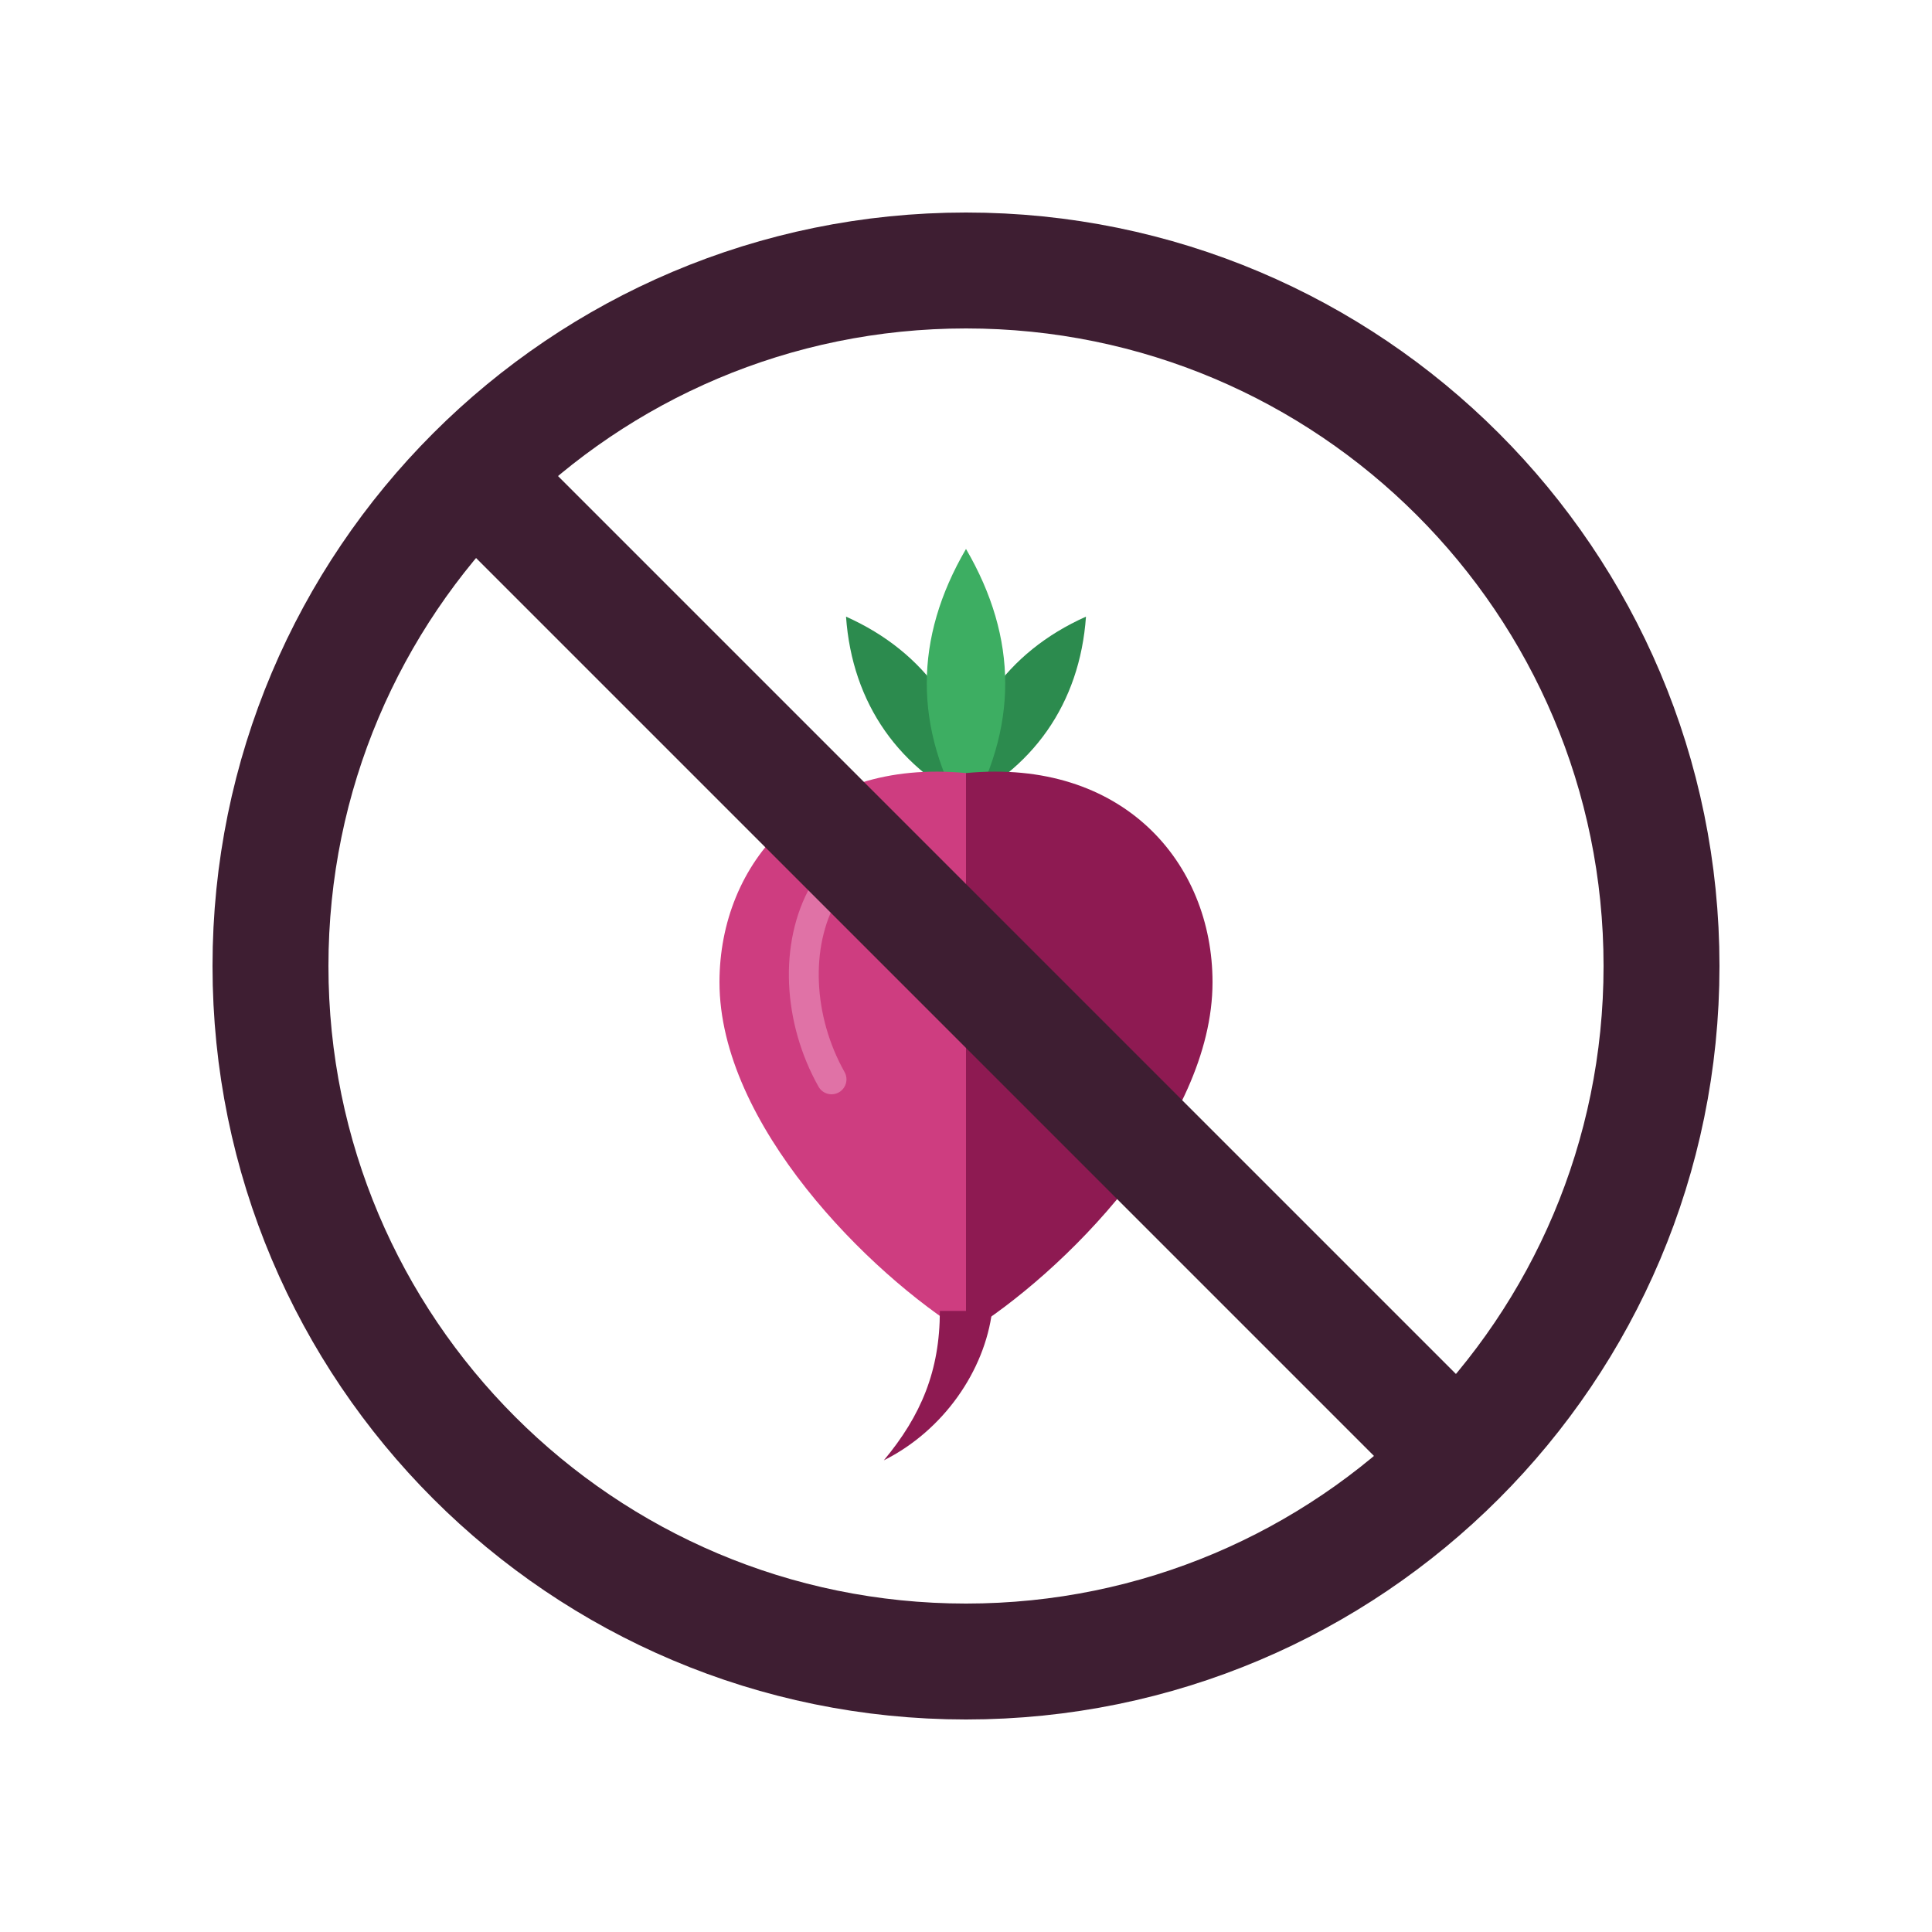
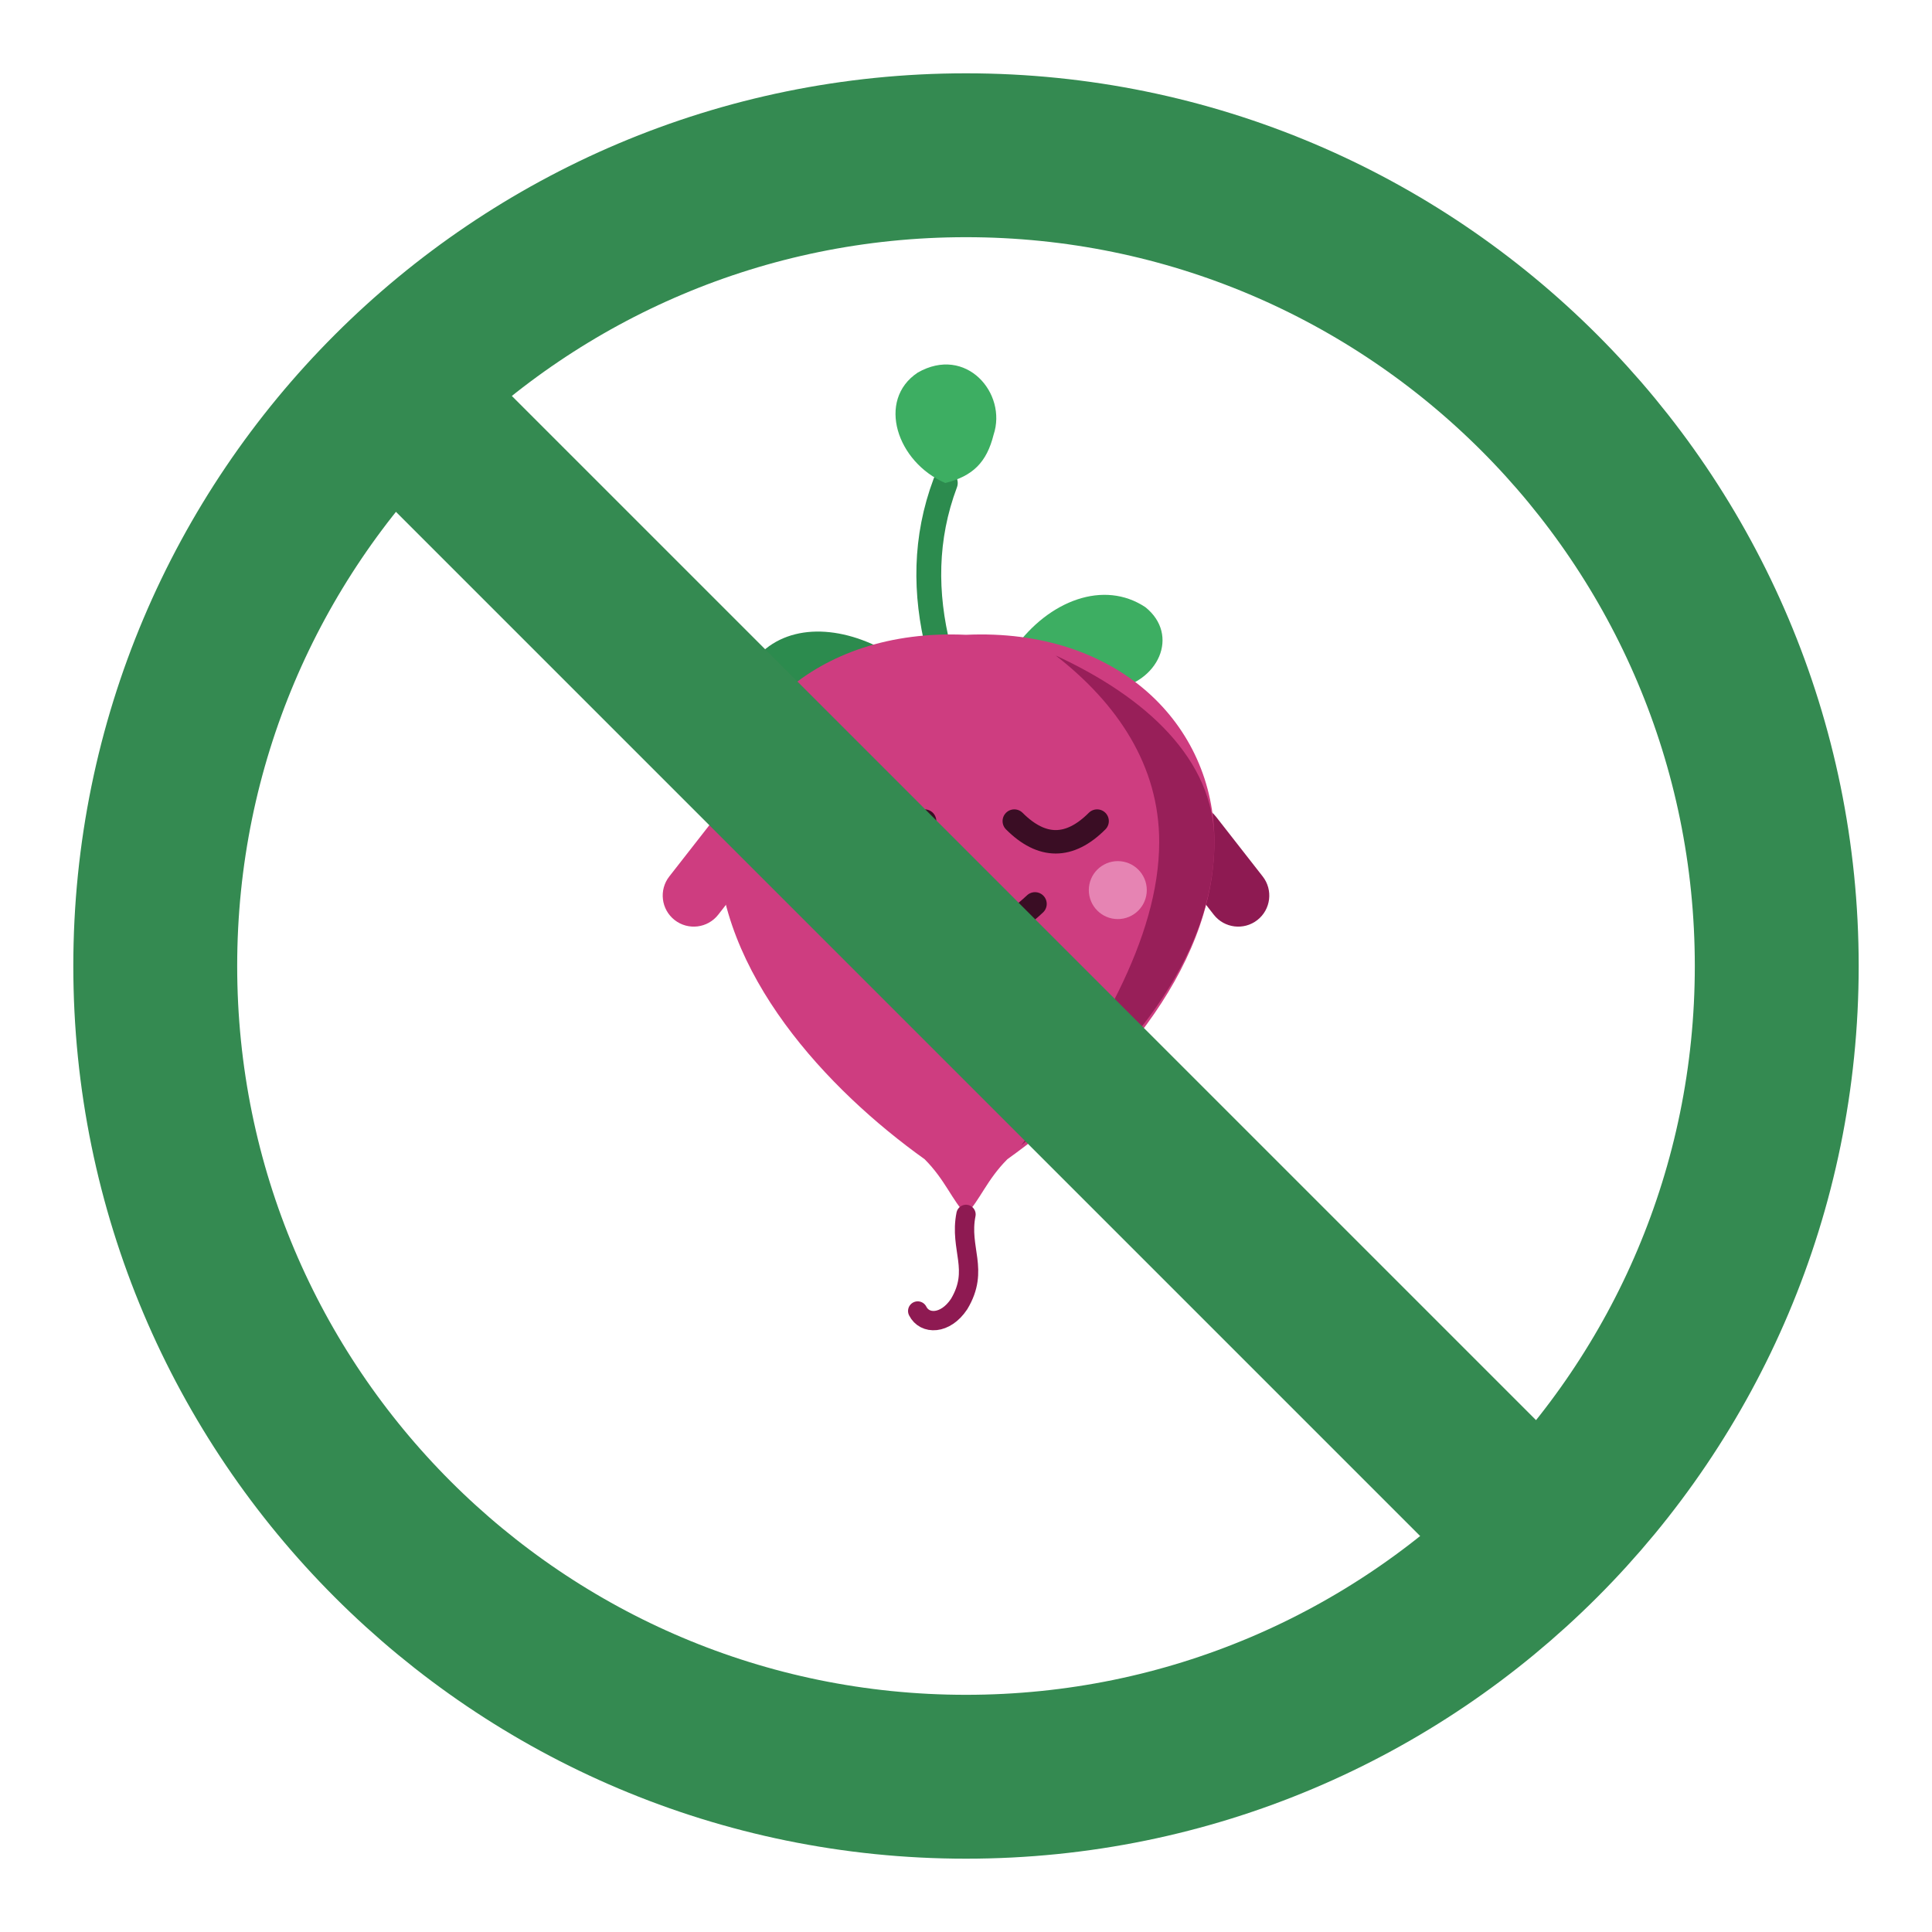
- <svg xmlns="http://www.w3.org/2000/svg" viewBox="0 0 150 150" width="150" height="150" fill="none">
-   <g transform="translate(75,78) scale(0.58) translate(-50,-63)">
-     <g transform="translate(50,34)">
-       <g transform="rotate(-35)">
-         <path d="M0,3 C-6,-7 -6,-18 0,-28 C6,-18 6,-7 0,3 Z" fill="#2C8B4E" />
+ <svg xmlns="http://www.w3.org/2000/svg" viewBox="44 44 112 112" width="108" height="108" fill="none">
+   <circle cx="100" cy="100" r="47" stroke="#348A51" stroke-width="9.5" fill="none" />
+   <g transform="translate(80,68) scale(0.40)">
+     <g transform="rotate(0 50 68)">
+       <path d="M46,34 C44,26 44,18 47,10" stroke="#2C8B4E" stroke-width="3.6" stroke-linecap="round" fill="none" />
+       <path d="M47,10 C40,7 37,-2 43,-6 C50,-10 56,-3 54,3 C53,7 51,9 47,10 Z" fill="#3DAE62" />
+       <path d="M41,36 C34,31 26,30 21,34 C16,38 19,45 26,45 C32,45 38,41 41,36 Z" fill="#2C8B4E" />
+       <path d="M57,34 C62,27 70,24 76,28 C81,32 78,39 71,40 C65,40 60,37 57,34 Z" fill="#3DAE62" />
+       <g transform="rotate(-52 16 62)">
+         <rect x="2" y="58" width="20" height="9" rx="4.5" fill="#CE3D80" />
      </g>
-       <g transform="rotate(35)">
-         <path d="M0,3 C-6,-7 -6,-18 0,-28 C6,-18 6,-7 0,3 Z" fill="#2C8B4E" />
+       <g transform="rotate(52 84 62)">
+         <rect x="78" y="58" width="20" height="9" rx="4.5" fill="#8E1A52" />
      </g>
-       <path d="M0,4 C-7,-8 -7,-20 0,-32 C7,-20 7,-8 0,4 Z" fill="#3DAE62" />
+       <path d="M50,32 C28,31 14,45 14,62 C14,81 30,98 44,108 C47,111 48,114 50,116 C52,114 53,111 56,108 C70,98 86,81 86,62 C86,45 72,31 50,32 Z" fill="#CE3D80" />
+       <path d="M63,35 C76,41 86,50 86,62 C86,79 73,94 58,106 C69,91 78,76 78,62 C78,51 72,42 63,35 Z" fill="#8E1A52" opacity="0.85" />
+       <path d="M27,47 C23,53 22,61 24,68" stroke="#EE9CC4" stroke-width="3.4" stroke-linecap="round" fill="none" opacity="0.55" />
+       <path d="M32,59 Q38,65 44,59" stroke="#3A0D24" stroke-width="3.4" stroke-linecap="round" fill="none" />
+       <path d="M57,59 Q63,65 69,59" stroke="#3A0D24" stroke-width="3.4" stroke-linecap="round" fill="none" />
+       <path d="M41,71 Q50.5,80 60,71" stroke="#3A0D24" stroke-width="3.4" stroke-linecap="round" fill="none" />
+       <circle cx="29" cy="69" r="4.2" fill="#EE9CC4" opacity="0.75" />
+       <circle cx="72" cy="69" r="4.2" fill="#EE9CC4" opacity="0.75" />
+       <path d="M50,116 C49,121 52,124 49,129 C47,132 44,132 43,130" stroke="#8E1A52" stroke-width="2.8" stroke-linecap="round" fill="none" />
    </g>
-     <path d="M50,32 C29,30 17,44 17,60 C17,79 37,99 50,107 Z" fill="#CE3D80" />
-     <path d="M50,32 C71,30 83,44 83,60 C83,79 63,99 50,107 Z" fill="#8E1A52" />
-     <path d="M31,48 C27,55 27.5,65 32,73" stroke="#EE9CC4" stroke-width="4" stroke-linecap="round" fill="none" opacity="0.55" />
-     <path d="M46.5,104 C46.5,112 44,118 39,124 C47,120 52.5,112 53.5,104 Z" fill="#8E1A52" />
  </g>
-   <circle cx="75" cy="75" r="54" fill="none" stroke="#3E1E32" stroke-width="9" />
-   <line x1="37" y1="37" x2="113" y2="113" stroke="#3E1E32" stroke-width="9" stroke-linecap="round" />
+   <path d="M67,67 L133,133" stroke="#348A51" stroke-width="9.5" stroke-linecap="round" />
</svg>
